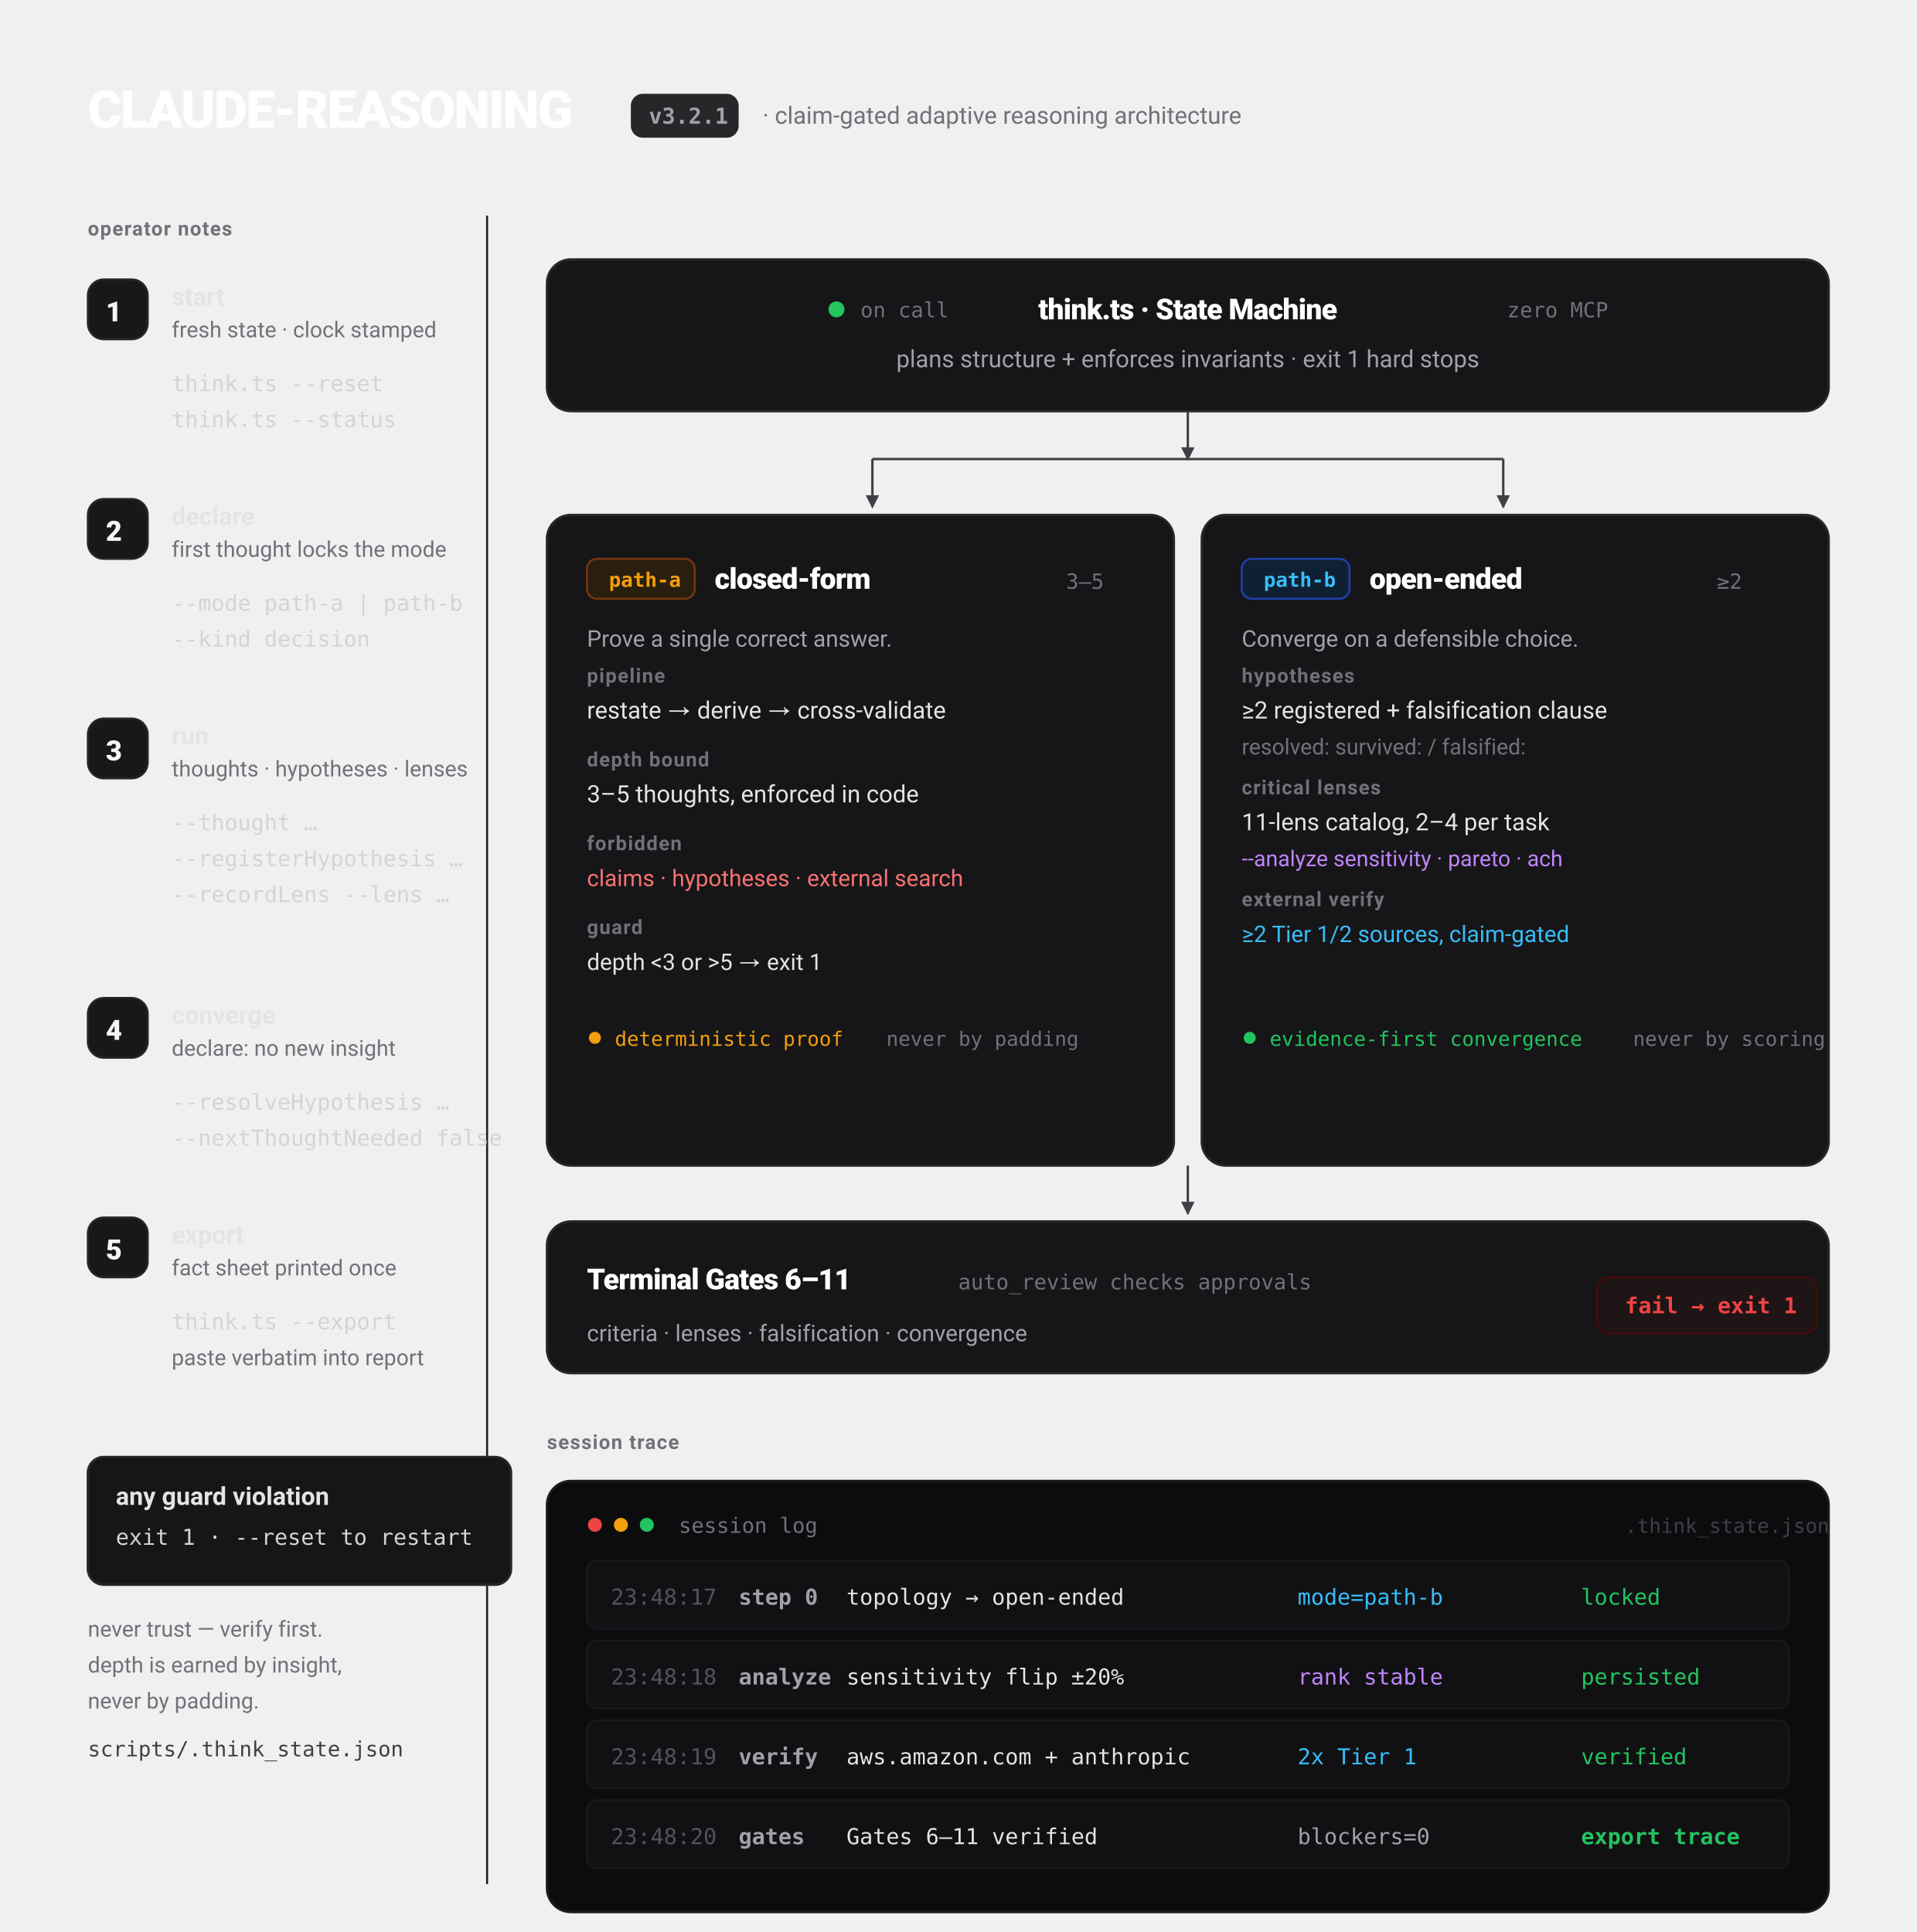
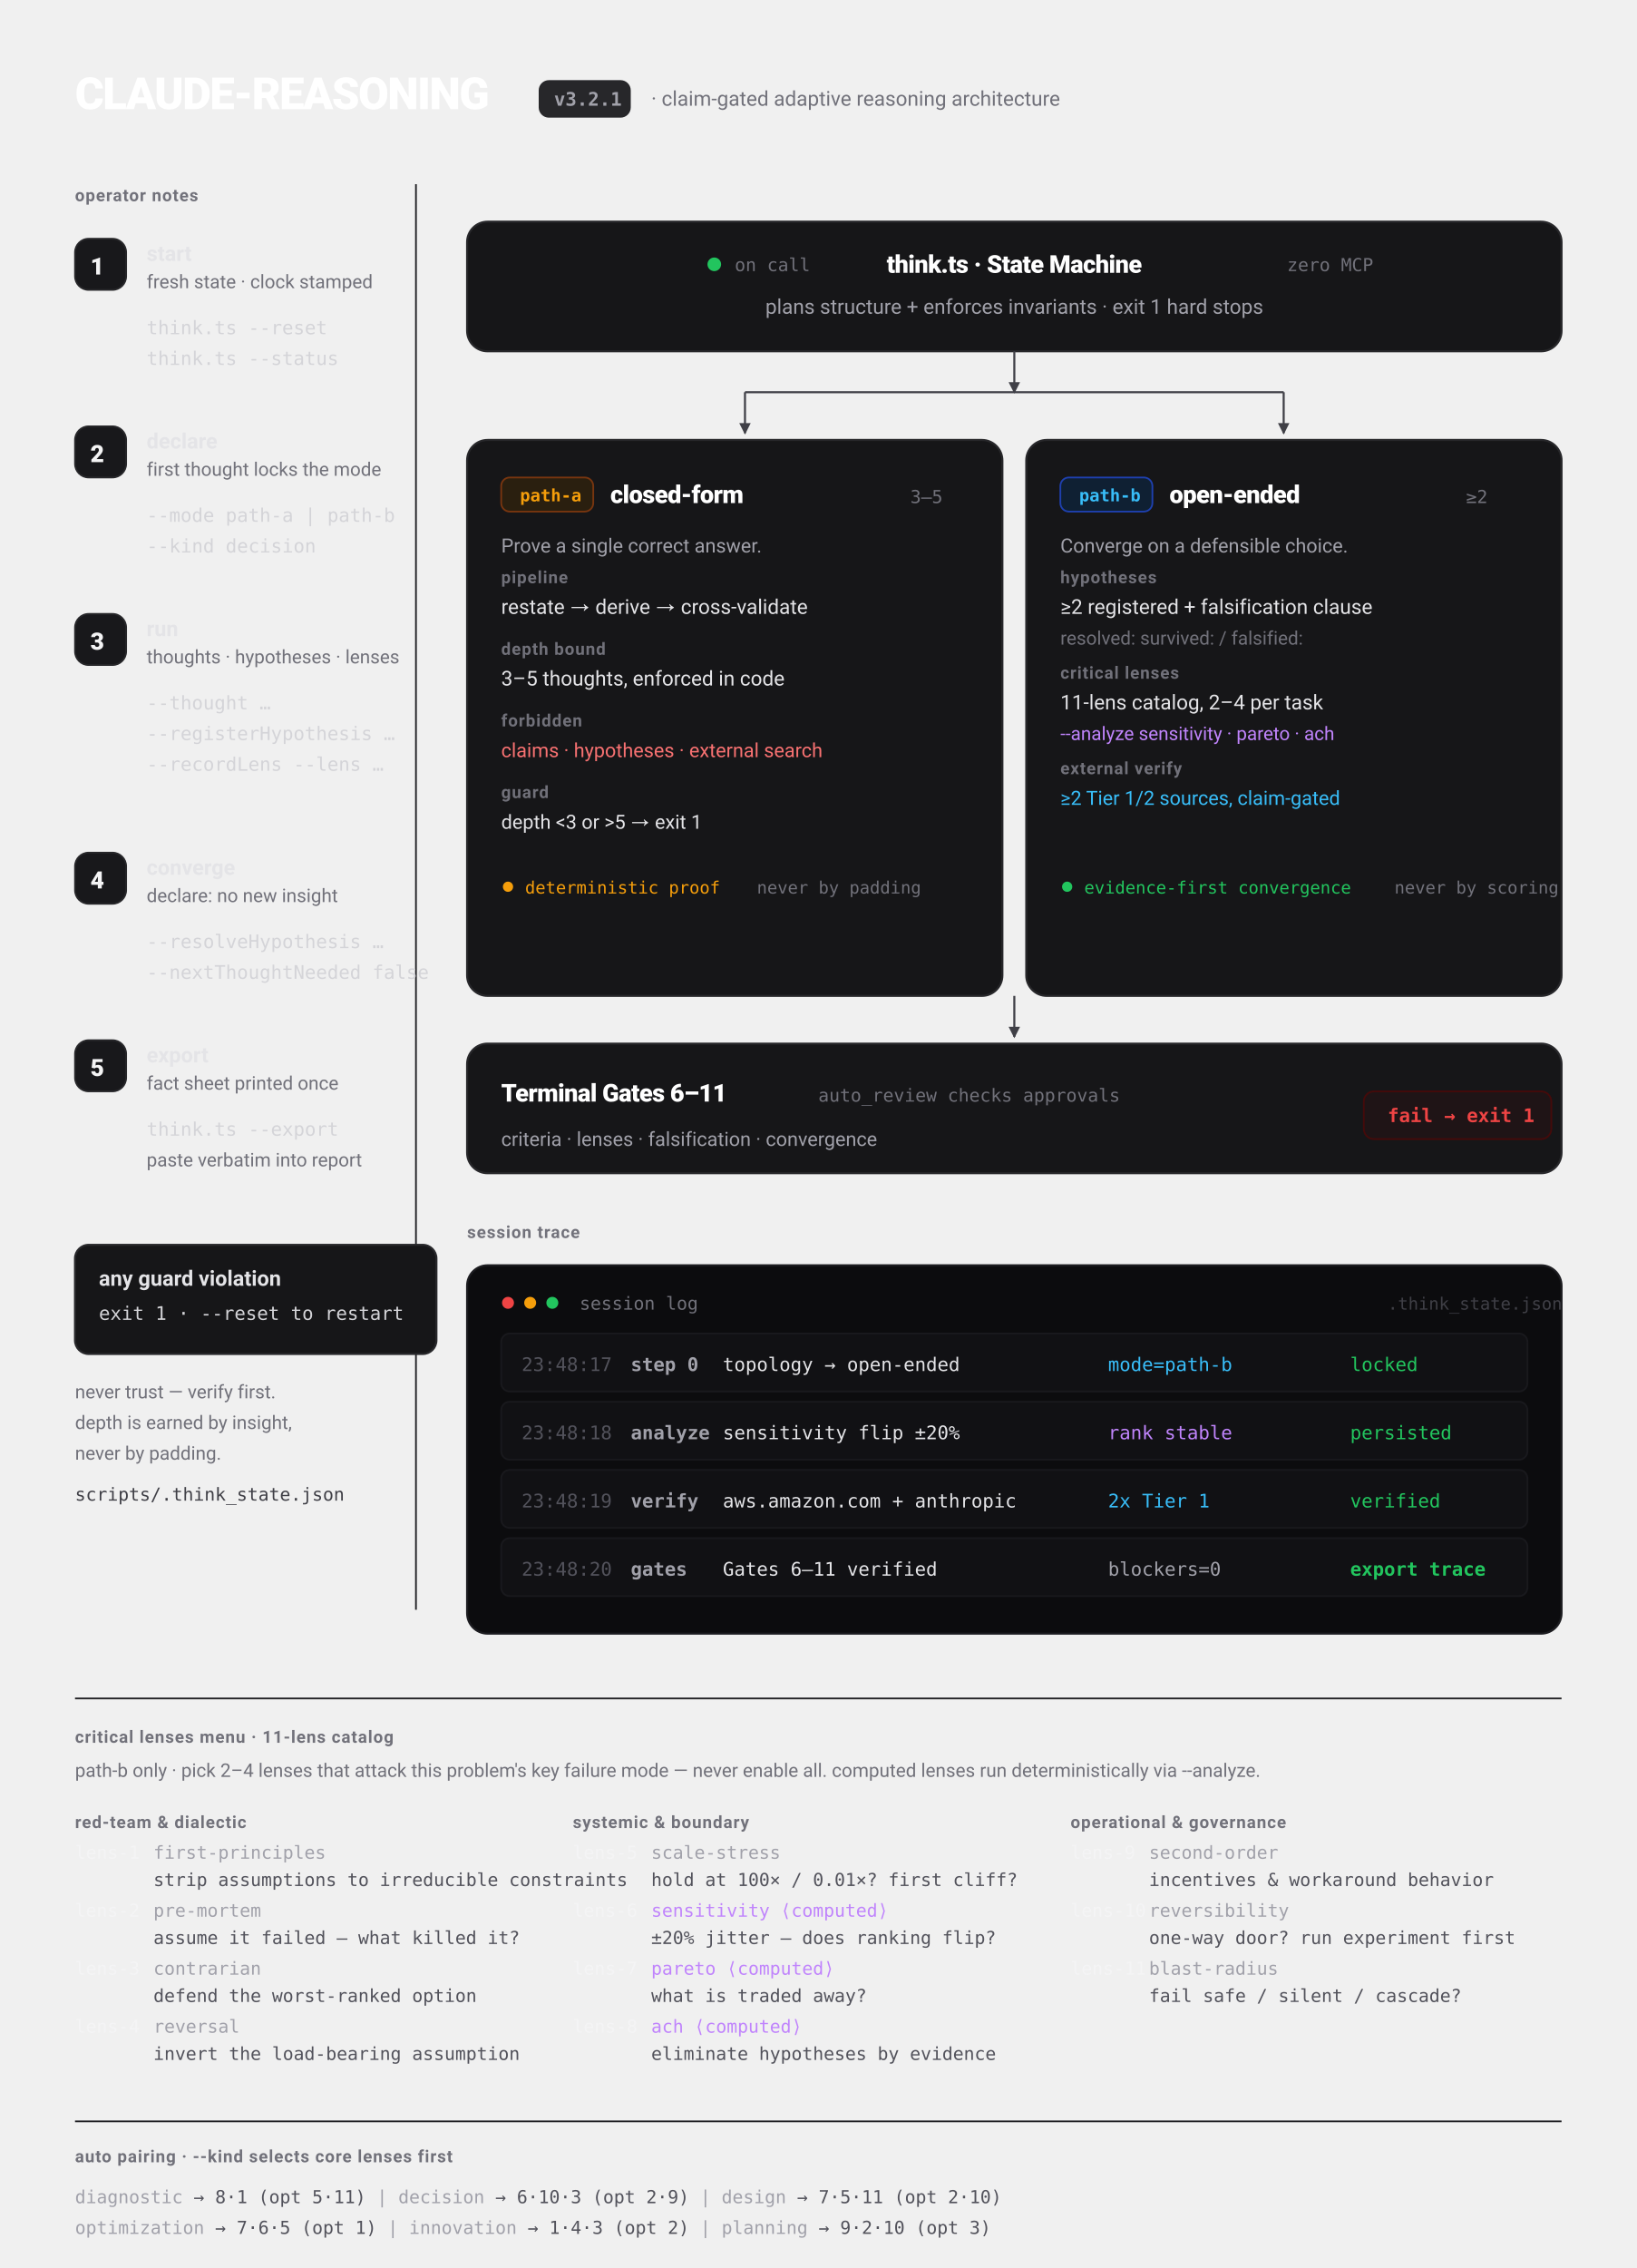
- <svg xmlns="http://www.w3.org/2000/svg" viewBox="0 0 960 968" width="100%" height="100%" style="background:#111113; font-family:-apple-system,BlinkMacSystemFont,'SF Pro Text','Segoe UI',Roboto,Helvetica,sans-serif;">
+ <svg xmlns="http://www.w3.org/2000/svg" viewBox="0 0 960 1330" width="100%" height="100%" style="background:#111113; font-family:-apple-system,BlinkMacSystemFont,'SF Pro Text','Segoe UI',Roboto,Helvetica,sans-serif;">
  <defs>
    <style>
      .mono { font-family: 'SF Mono', Consolas, Monaco, Menlo, monospace; }
      .anno { font-size: 11.5px; fill: #a1a1aa; }
      .anno-head { font-size: 12.5px; font-weight: 700; fill: #e4e4e7; }
      .anno-dim { font-size: 11px; fill: #71717a; }
      .anno-cmd { font-size: 11px; fill: #d4d4d8; }
      .hdr-label { font-size: 10px; font-weight: 600; fill: #71717a; text-transform: uppercase; letter-spacing: 0.05em; }
      .ttl { font-size: 14.5px; font-weight: 800; fill: #ffffff; letter-spacing: -0.02em; }
    </style>
    <marker id="arrow" viewBox="0 0 10 10" refX="7" refY="5" markerWidth="7" markerHeight="7" orient="auto-start-reverse">
      <path d="M 0 1 L 8 5 L 0 9 z" fill="#3f3f46" />
    </marker>
  </defs>
  <g transform="translate(44, 40)">
    <text x="0" y="24" font-size="26" font-weight="800" fill="#ffffff" letter-spacing="-0.03em">CLAUDE-REASONING</text>
    <rect x="272" y="7" width="54" height="22" rx="6" fill="#27272a" />
    <text x="281" y="22" class="mono" font-size="11" font-weight="700" fill="#a1a1aa">v3.2.1</text>
    <text x="338" y="22" font-size="12" fill="#71717a">· claim-gated adaptive reasoning architecture</text>
  </g>
  <line x1="244" y1="108" x2="244" y2="944" stroke="#1f1f23" stroke-width="1" />
  <text x="44" y="118" class="hdr-label">operator notes</text>
  <g transform="translate(44, 140)">
    <g>
      <rect width="30" height="30" rx="8" fill="#18181b" stroke="#27272a" />
      <text x="9" y="21" font-size="14" font-weight="800" fill="#f4f4f5">1</text>
    </g>
    <text x="42" y="13" class="anno-head">start</text>
    <text x="42" y="29" class="anno-dim">fresh state · clock stamped</text>
    <text x="42" y="56" class="mono anno-cmd">think.ts --reset</text>
    <text x="42" y="74" class="mono anno-cmd">think.ts --status</text>
  </g>
  <g transform="translate(44, 250)">
    <g>
      <rect width="30" height="30" rx="8" fill="#18181b" stroke="#27272a" />
      <text x="9" y="21" font-size="14" font-weight="800" fill="#f4f4f5">2</text>
    </g>
    <text x="42" y="13" class="anno-head">declare</text>
    <text x="42" y="29" class="anno-dim">first thought locks the mode</text>
    <text x="42" y="56" class="mono anno-cmd">--mode path-a | path-b</text>
    <text x="42" y="74" class="mono anno-cmd">--kind decision</text>
  </g>
  <g transform="translate(44, 360)">
    <g>
      <rect width="30" height="30" rx="8" fill="#18181b" stroke="#27272a" />
      <text x="9" y="21" font-size="14" font-weight="800" fill="#f4f4f5">3</text>
    </g>
    <text x="42" y="13" class="anno-head">run</text>
    <text x="42" y="29" class="anno-dim">thoughts · hypotheses · lenses</text>
    <text x="42" y="56" class="mono anno-cmd">--thought …</text>
    <text x="42" y="74" class="mono anno-cmd">--registerHypothesis …</text>
    <text x="42" y="92" class="mono anno-cmd">--recordLens --lens …</text>
  </g>
  <g transform="translate(44, 500)">
    <g>
      <rect width="30" height="30" rx="8" fill="#18181b" stroke="#27272a" />
      <text x="9" y="21" font-size="14" font-weight="800" fill="#f4f4f5">4</text>
    </g>
    <text x="42" y="13" class="anno-head">converge</text>
    <text x="42" y="29" class="anno-dim">declare: no new insight</text>
    <text x="42" y="56" class="mono anno-cmd">--resolveHypothesis …</text>
    <text x="42" y="74" class="mono anno-cmd">--nextThoughtNeeded false</text>
  </g>
  <g transform="translate(44, 610)">
    <g>
      <rect width="30" height="30" rx="8" fill="#18181b" stroke="#27272a" />
      <text x="9" y="21" font-size="14" font-weight="800" fill="#f4f4f5">5</text>
    </g>
    <text x="42" y="13" class="anno-head">export</text>
    <text x="42" y="29" class="anno-dim">fact sheet printed once</text>
    <text x="42" y="56" class="mono anno-cmd">think.ts --export</text>
    <text x="42" y="74" class="anno-dim">paste verbatim into report</text>
  </g>
  <g transform="translate(44, 730)">
    <rect width="212" height="64" rx="8" fill="#161618" stroke="#27272a" stroke-width="1.2" />
    <text x="14" y="24" class="anno-head" fill="#f87171">any guard violation</text>
    <text x="14" y="44" class="mono anno-cmd" fill="#ef4444">exit 1 · --reset to restart</text>
  </g>
  <g transform="translate(44, 820)">
    <text x="0" y="0" class="anno-dim">never trust — verify first.</text>
    <text x="0" y="18" class="anno-dim">depth is earned by insight,</text>
    <text x="0" y="36" class="anno-dim">never by padding.</text>
    <text x="0" y="60" class="mono" font-size="10.5" fill="#3f3f46">scripts/.think_state.json</text>
  </g>
  <g transform="translate(274, 130)">
    <rect width="642" height="76" rx="12" fill="#161618" stroke="#27272a" stroke-width="1.2" />
    <g transform="translate(321, 30)">
      <circle cx="-176" cy="-5" r="4" fill="#22c55e" />
      <text x="-164" y="-1" class="mono" font-size="10.5" fill="#71717a">on call</text>
      <text x="0" y="0" text-anchor="middle" class="ttl">think.ts · State Machine</text>
      <text x="0" y="24" text-anchor="middle" font-size="12" fill="#a1a1aa">plans structure + enforces invariants · exit 1 hard stops</text>
      <text x="160" y="-1" class="mono" font-size="10.5" fill="#71717a">zero MCP</text>
    </g>
  </g>
  <line x1="595" y1="206" x2="595" y2="230" stroke="#3f3f46" stroke-width="1.2" marker-end="url(#arrow)" />
  <path d="M 437 230 L 753 230" fill="none" stroke="#3f3f46" stroke-width="1.2" />
  <line x1="437" y1="230" x2="437" y2="254" stroke="#3f3f46" stroke-width="1.2" marker-end="url(#arrow)" />
  <line x1="753" y1="230" x2="753" y2="254" stroke="#3f3f46" stroke-width="1.2" marker-end="url(#arrow)" />
  <g transform="translate(274, 258)">
    <rect width="314" height="326" rx="12" fill="#161618" stroke="#27272a" stroke-width="1.2" />
    <g transform="translate(20, 22)">
      <rect width="54" height="20" rx="5" fill="#2a1f0f" stroke="#78350f" />
      <text x="11" y="14" class="mono" font-size="10" font-weight="700" fill="#f59e0b">path-a</text>
      <text x="64" y="15" class="ttl" font-size="13.5">closed-form</text>
      <text x="240" y="15" class="mono" font-size="10.5" fill="#71717a">3–5</text>
      <text x="0" y="44" font-size="11.5" fill="#a1a1aa">Prove a single correct answer.</text>
      <g transform="translate(0, 62)">
        <text x="0" y="0" class="hdr-label">pipeline</text>
        <text x="0" y="18" font-size="12" fill="#e4e4e7">restate → derive → cross-validate</text>
      </g>
      <g transform="translate(0, 104)">
        <text x="0" y="0" class="hdr-label">depth bound</text>
        <text x="0" y="18" font-size="12" fill="#e4e4e7">3–5 thoughts, enforced in code</text>
      </g>
      <g transform="translate(0, 146)">
        <text x="0" y="0" class="hdr-label">forbidden</text>
        <text x="0" y="18" font-size="11.5" fill="#f87171">claims · hypotheses · external search</text>
      </g>
      <g transform="translate(0, 188)">
        <text x="0" y="0" class="hdr-label">guard</text>
        <text x="0" y="18" font-size="11.5" fill="#e4e4e7">depth &lt;3 or &gt;5 → exit 1</text>
      </g>
      <g transform="translate(0, 236)">
        <circle cx="4" cy="4" r="3" fill="#f59e0b" />
        <text x="14" y="8" class="mono" font-size="10" fill="#f59e0b">deterministic proof</text>
        <text x="150" y="8" class="mono" font-size="10" fill="#71717a">never by padding</text>
      </g>
    </g>
  </g>
  <g transform="translate(602, 258)">
    <rect width="314" height="326" rx="12" fill="#161618" stroke="#27272a" stroke-width="1.2" />
    <g transform="translate(20, 22)">
      <rect width="54" height="20" rx="5" fill="#0f2033" stroke="#1e40af" />
      <text x="11" y="14" class="mono" font-size="10" font-weight="700" fill="#38bdf8">path-b</text>
      <text x="64" y="15" class="ttl" font-size="13.5">open-ended</text>
      <text x="238" y="15" class="mono" font-size="10.5" fill="#71717a">≥2</text>
      <text x="0" y="44" font-size="11.5" fill="#a1a1aa">Converge on a defensible choice.</text>
      <g transform="translate(0, 62)">
        <text x="0" y="0" class="hdr-label">hypotheses</text>
        <text x="0" y="18" font-size="12" fill="#e4e4e7">≥2 registered + falsification clause</text>
        <text x="0" y="36" font-size="11" fill="#71717a">resolved: survived: / falsified:</text>
      </g>
      <g transform="translate(0, 118)">
        <text x="0" y="0" class="hdr-label">critical lenses</text>
        <text x="0" y="18" font-size="12" fill="#e4e4e7">11-lens catalog, 2–4 per task</text>
        <text x="0" y="36" font-size="11" fill="#c084fc">--analyze sensitivity · pareto · ach</text>
      </g>
      <g transform="translate(0, 174)">
        <text x="0" y="0" class="hdr-label">external verify</text>
        <text x="0" y="18" font-size="11.5" fill="#38bdf8">≥2 Tier 1/2 sources, claim-gated</text>
      </g>
      <g transform="translate(0, 236)">
        <circle cx="4" cy="4" r="3" fill="#22c55e" />
        <text x="14" y="8" class="mono" font-size="10" fill="#22c55e">evidence-first convergence</text>
        <text x="196" y="8" class="mono" font-size="10" fill="#71717a">never by scoring</text>
      </g>
    </g>
  </g>
  <line x1="595" y1="584" x2="595" y2="608" stroke="#3f3f46" stroke-width="1.2" marker-end="url(#arrow)" />
  <g transform="translate(274, 612)">
    <rect width="642" height="76" rx="12" fill="#161618" stroke="#27272a" stroke-width="1.2" />
    <g transform="translate(20, 20)">
      <text x="0" y="14" class="ttl" font-size="13.5">Terminal Gates 6–11</text>
      <text x="186" y="14" class="mono" font-size="10.5" fill="#71717a">auto_review checks approvals</text>
      <text x="0" y="40" font-size="11.5" fill="#a1a1aa">criteria · lenses · falsification · convergence</text>
      <g transform="translate(506, 8)">
        <rect width="110" height="28" rx="6" fill="#1f1416" stroke="#450a0a" />
        <text x="14" y="18" class="mono" font-size="11" font-weight="700" fill="#ef4444">fail → exit 1</text>
      </g>
    </g>
  </g>
  <text x="274" y="726" class="hdr-label">session trace</text>
  <g transform="translate(274, 742)">
    <rect width="642" height="216" rx="12" fill="#0c0c0e" stroke="#1c1c20" stroke-width="1.2" />
    <g transform="translate(20, 18)">
      <circle cx="4" cy="4" r="3.5" fill="#ef4444" />
      <circle cx="17" cy="4" r="3.5" fill="#f59e0b" />
      <circle cx="30" cy="4" r="3.5" fill="#22c55e" />
      <text x="46" y="8" class="mono" font-size="10.5" fill="#71717a">session log</text>
      <text x="520" y="8" class="mono" font-size="10" fill="#3f3f46">.think_state.json</text>
    </g>
    <g transform="translate(20, 40)" class="mono" font-size="11">
      <g>
        <rect width="602" height="34" rx="5" fill="#111114" stroke="#19191d" />
        <text x="12" y="22" fill="#52525b">23:48:17</text>
        <text x="76" y="22" font-weight="700" fill="#a1a1aa">step 0</text>
        <text x="130" y="22" fill="#e4e4e7">topology → open-ended</text>
        <text x="356" y="22" fill="#38bdf8">mode=path-b</text>
        <text x="498" y="22" fill="#22c55e">locked</text>
      </g>
      <g transform="translate(0, 40)">
        <rect width="602" height="34" rx="5" fill="#111114" stroke="#19191d" />
        <text x="12" y="22" fill="#52525b">23:48:18</text>
        <text x="76" y="22" font-weight="700" fill="#a1a1aa">analyze</text>
        <text x="130" y="22" fill="#e4e4e7">sensitivity flip ±20%</text>
        <text x="356" y="22" fill="#c084fc">rank stable</text>
        <text x="498" y="22" fill="#22c55e">persisted</text>
      </g>
      <g transform="translate(0, 80)">
        <rect width="602" height="34" rx="5" fill="#111114" stroke="#19191d" />
        <text x="12" y="22" fill="#52525b">23:48:19</text>
        <text x="76" y="22" font-weight="700" fill="#a1a1aa">verify</text>
        <text x="130" y="22" fill="#e4e4e7">aws.amazon.com + anthropic</text>
        <text x="356" y="22" fill="#38bdf8">2x Tier 1</text>
        <text x="498" y="22" fill="#22c55e">verified</text>
      </g>
      <g transform="translate(0, 120)">
        <rect width="602" height="34" rx="5" fill="#111114" stroke="#19191d" />
        <text x="12" y="22" fill="#52525b">23:48:20</text>
        <text x="76" y="22" font-weight="700" fill="#a1a1aa">gates</text>
        <text x="130" y="22" fill="#e4e4e7">Gates 6–11 verified</text>
        <text x="356" y="22" fill="#a1a1aa">blockers=0</text>
        <text x="498" y="22" fill="#22c55e" font-weight="700">export trace</text>
      </g>
    </g>
  </g>
+   <line x1="44" y1="996" x2="916" y2="996" stroke="#1f1f23" stroke-width="1" />
+   <text x="44" y="1022" class="hdr-label">critical lenses menu · 11-lens catalog</text>
+   <text x="44" y="1042" class="anno-dim">path-b only · pick 2–4 lenses that attack this problem's key failure mode — never enable all. computed lenses run deterministically via --analyze.</text>
+   <text x="44" y="1072" class="hdr-label" fill="#3f3f46">red-team &amp; dialectic</text>
+   <text x="336" y="1072" class="hdr-label" fill="#3f3f46">systemic &amp; boundary</text>
+   <text x="628" y="1072" class="hdr-label" fill="#3f3f46">operational &amp; governance</text>
+   <g transform="translate(44, 1090)" class="mono" font-size="10.5">
+     <g>
+       <text x="0" y="0" fill="#f4f4f5">lens-1</text>
+       <text x="46" y="0" fill="#a1a1aa">first-principles</text>
+       <text x="46" y="16" fill="#52525b">strip assumptions to irreducible constraints</text>
+     </g>
+     <g transform="translate(0, 34)">
+       <text x="0" y="0" fill="#f4f4f5">lens-2</text>
+       <text x="46" y="0" fill="#a1a1aa">pre-mortem</text>
+       <text x="46" y="16" fill="#52525b">assume it failed — what killed it?</text>
+     </g>
+     <g transform="translate(0, 68)">
+       <text x="0" y="0" fill="#f4f4f5">lens-3</text>
+       <text x="46" y="0" fill="#a1a1aa">contrarian</text>
+       <text x="46" y="16" fill="#52525b">defend the worst-ranked option</text>
+     </g>
+     <g transform="translate(0, 102)">
+       <text x="0" y="0" fill="#f4f4f5">lens-4</text>
+       <text x="46" y="0" fill="#a1a1aa">reversal</text>
+       <text x="46" y="16" fill="#52525b">invert the load-bearing assumption</text>
+     </g>
+   </g>
+   <g transform="translate(336, 1090)" class="mono" font-size="10.5">
+     <g>
+       <text x="0" y="0" fill="#f4f4f5">lens-5</text>
+       <text x="46" y="0" fill="#a1a1aa">scale-stress</text>
+       <text x="46" y="16" fill="#52525b">hold at 100× / 0.01×? first cliff?</text>
+     </g>
+     <g transform="translate(0, 34)">
+       <text x="0" y="0" fill="#f4f4f5">lens-6</text>
+       <text x="46" y="0" fill="#c084fc">sensitivity ⟨computed⟩</text>
+       <text x="46" y="16" fill="#52525b">±20% jitter — does ranking flip?</text>
+     </g>
+     <g transform="translate(0, 68)">
+       <text x="0" y="0" fill="#f4f4f5">lens-7</text>
+       <text x="46" y="0" fill="#c084fc">pareto ⟨computed⟩</text>
+       <text x="46" y="16" fill="#52525b">what is traded away?</text>
+     </g>
+     <g transform="translate(0, 102)">
+       <text x="0" y="0" fill="#f4f4f5">lens-8</text>
+       <text x="46" y="0" fill="#c084fc">ach ⟨computed⟩</text>
+       <text x="46" y="16" fill="#52525b">eliminate hypotheses by evidence</text>
+     </g>
+   </g>
+   <g transform="translate(628, 1090)" class="mono" font-size="10.5">
+     <g>
+       <text x="0" y="0" fill="#f4f4f5">lens-9</text>
+       <text x="46" y="0" fill="#a1a1aa">second-order</text>
+       <text x="46" y="16" fill="#52525b">incentives &amp; workaround behavior</text>
+     </g>
+     <g transform="translate(0, 34)">
+       <text x="0" y="0" fill="#f4f4f5">lens-10</text>
+       <text x="46" y="0" fill="#a1a1aa">reversibility</text>
+       <text x="46" y="16" fill="#52525b">one-way door? run experiment first</text>
+     </g>
+     <g transform="translate(0, 68)">
+       <text x="0" y="0" fill="#f4f4f5">lens-11</text>
+       <text x="46" y="0" fill="#a1a1aa">blast-radius</text>
+       <text x="46" y="16" fill="#52525b">fail safe / silent / cascade?</text>
+     </g>
+   </g>
+   <line x1="44" y1="1244" x2="916" y2="1244" stroke="#1f1f23" stroke-width="1" />
+   <text x="44" y="1268" class="hdr-label" fill="#3f3f46">auto pairing · --kind selects core lenses first</text>
+   <text x="44" y="1292" class="mono" font-size="10.5" fill="#a1a1aa">diagnostic <tspan fill="#52525b">→ 8·1 (opt 5·11)</tspan>   |   decision <tspan fill="#52525b">→ 6·10·3 (opt 2·9)</tspan>   |   design <tspan fill="#52525b">→ 7·5·11 (opt 2·10)</tspan>
+   </text>
+   <text x="44" y="1310" class="mono" font-size="10.5" fill="#a1a1aa">optimization <tspan fill="#52525b">→ 7·6·5 (opt 1)</tspan>   |   innovation <tspan fill="#52525b">→ 1·4·3 (opt 2)</tspan>   |   planning <tspan fill="#52525b">→ 9·2·10 (opt 3)</tspan>
+   </text>
</svg>
